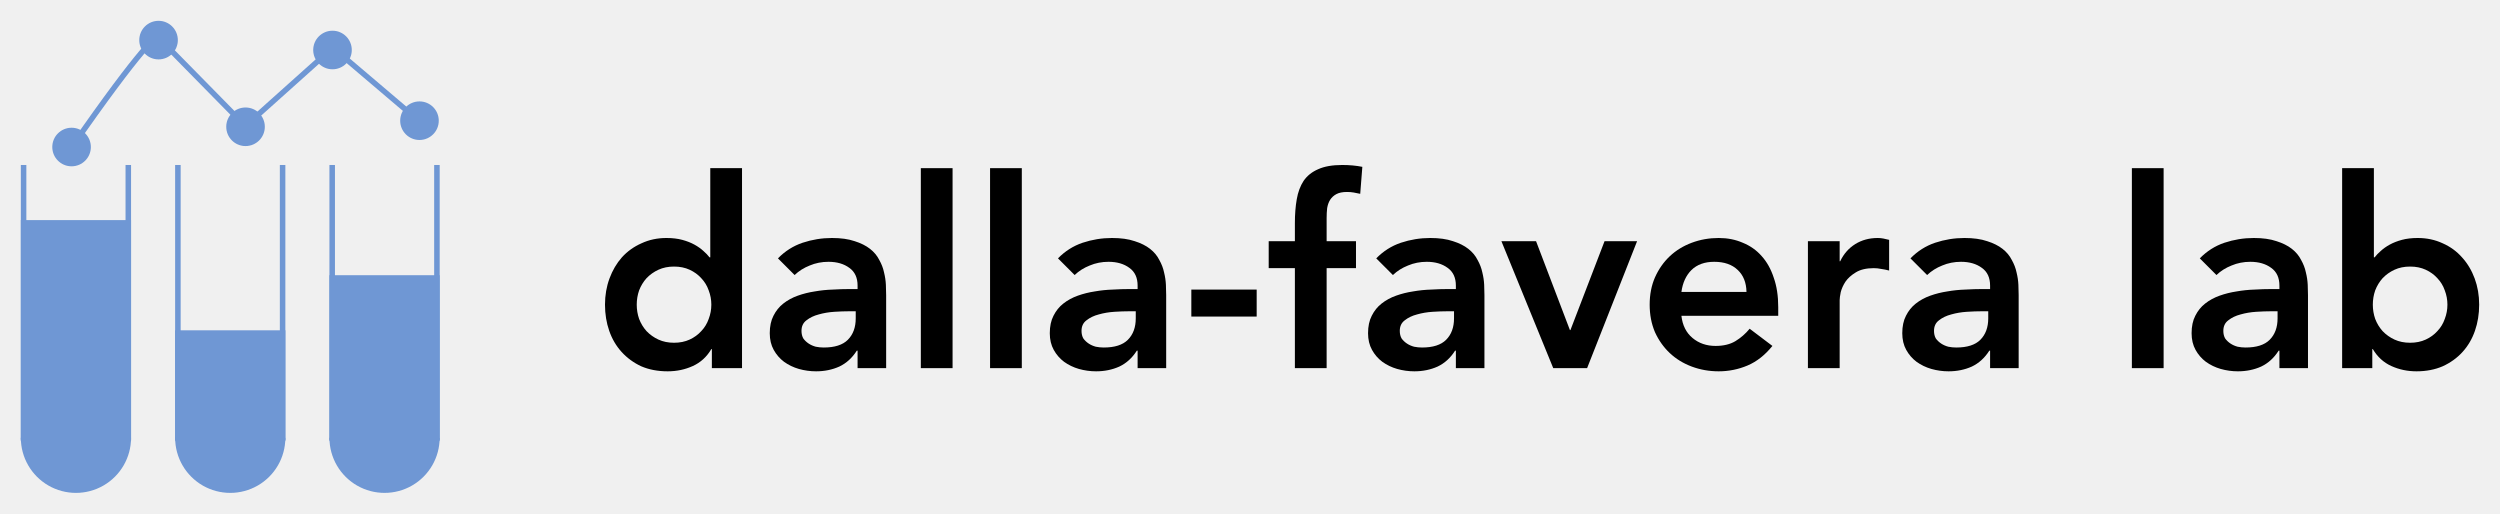
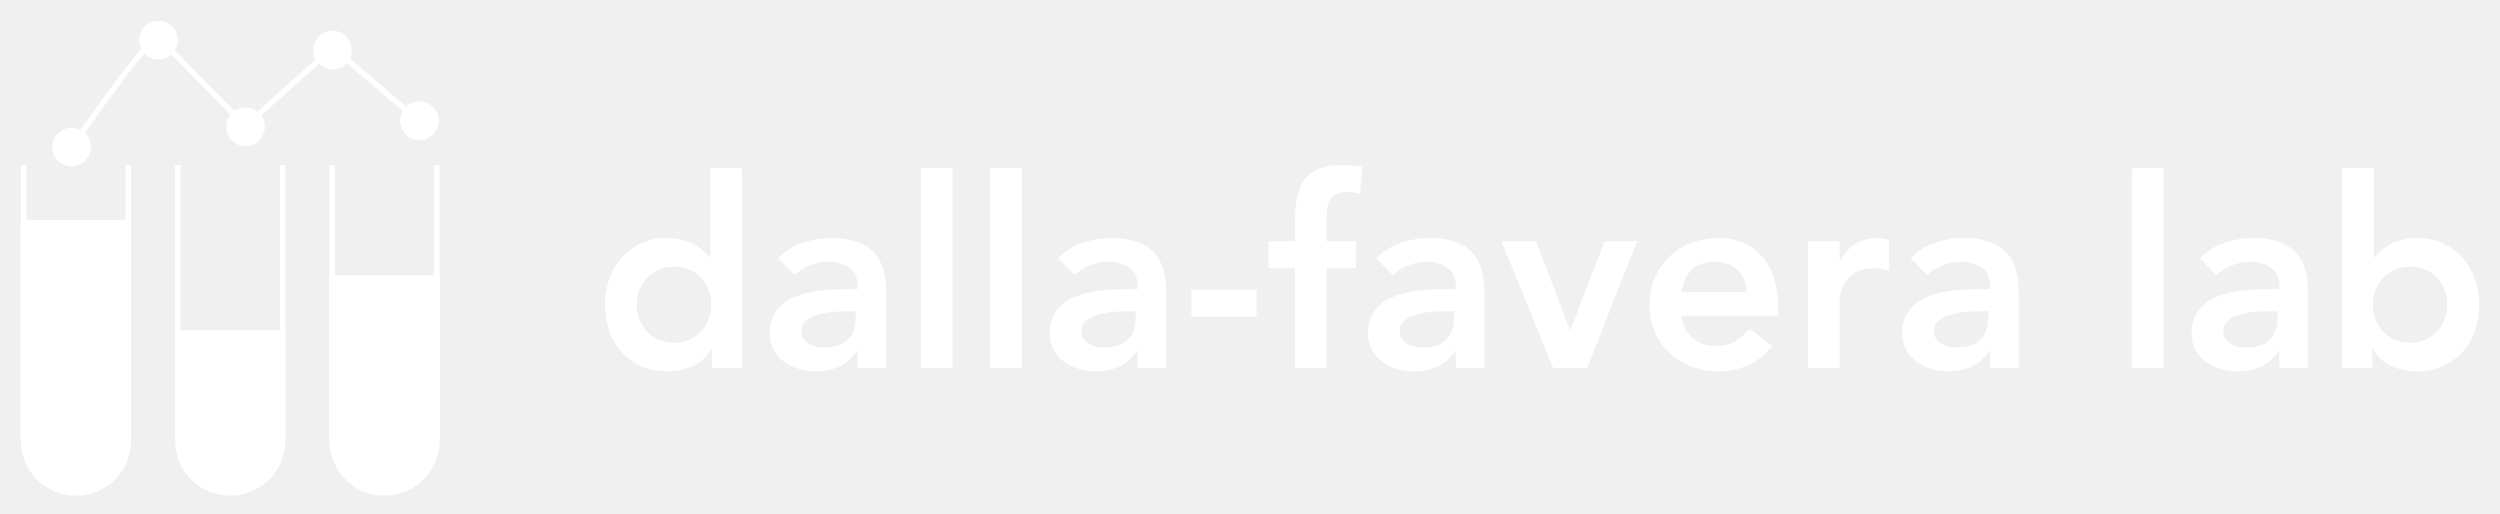
<svg xmlns="http://www.w3.org/2000/svg" id="svg8" version="1.1" viewBox="0 0 120.025 24.664" height="24.664mm" width="120.025mm">
  <defs id="defs2" />
-   <g aria-label="dalla-favera lab" transform="matrix(0.2645833,0,0,0.2645833,8.28205,-58.00437)" style="font-style:normal;font-variant:normal;font-weight:normal;font-stretch:normal;font-size:40px;line-height:125%;font-family:'Libre Baskerville';-inkscape-font-specification:'Libre Baskerville';letter-spacing:0px;word-spacing:0px;fill:#000000;fill-opacity:1;stroke:none;stroke-width:1px;stroke-linecap:butt;stroke-linejoin:miter;stroke-opacity:1" id="flowRoot815">
-     <g id="g5467" transform="matrix(1.2,0,0,1.2,-49.7032,-53.57742)" style="stroke-width:0.833px">
-       <path id="path830" style="font-style:normal;font-variant:normal;font-weight:900;font-stretch:normal;font-family:Avenir;-inkscape-font-specification:'Avenir Heavy';stroke-width:0.833px" d="m 122.977,280.127 h -0.08 q -1.04,1.76 -2.8,2.56 -1.76,0.8 -3.8,0.8 -2.24,0 -4,-0.76 -1.72,-0.8 -2.96,-2.16 -1.24,-1.36 -1.88,-3.2 -0.64,-1.84 -0.64,-3.96 0,-2.12 0.68,-3.96 0.68,-1.84 1.88,-3.2 1.24,-1.36 2.96,-2.12 1.72,-0.8 3.76,-0.8 1.36,0 2.4,0.28 1.04,0.28 1.84,0.72 0.8,0.44 1.36,0.96 0.56,0.48 0.92,0.96 h 0.12 v -13.48 h 4.8 v 30.24 h -4.56 z m -11.36,-6.72 q 0,1.12 0.36,2.16 0.4,1.04 1.12,1.84 0.76,0.8 1.8,1.28 1.04,0.48 2.36,0.48 1.32,0 2.36,-0.48 1.04,-0.48 1.76,-1.28 0.76,-0.8 1.12,-1.84 0.4,-1.04 0.4,-2.16 0,-1.12 -0.4,-2.16 -0.36,-1.04 -1.12,-1.84 -0.72,-0.8 -1.76,-1.28 -1.04,-0.48 -2.36,-0.48 -1.32,0 -2.36,0.48 -1.04,0.48 -1.8,1.28 -0.72,0.8 -1.12,1.84 -0.36,1.04 -0.36,2.16 z" />
-       <path id="path832" style="font-style:normal;font-variant:normal;font-weight:900;font-stretch:normal;font-family:Avenir;-inkscape-font-specification:'Avenir Heavy';stroke-width:0.833px" d="m 145.011,280.367 h -0.12 q -1.04,1.64 -2.64,2.4 -1.6,0.72 -3.52,0.72 -1.32,0 -2.6,-0.36 -1.24,-0.36 -2.24,-1.08 -0.96,-0.72 -1.56,-1.8 -0.6,-1.08 -0.6,-2.52 0,-1.56 0.56,-2.64 0.56,-1.12 1.48,-1.84 0.96,-0.76 2.2,-1.2 1.24,-0.44 2.56,-0.64 1.36,-0.24 2.72,-0.28 1.36,-0.08 2.56,-0.08 h 1.2 v -0.52 q 0,-1.8 -1.24,-2.68 -1.24,-0.92 -3.16,-0.92 -1.52,0 -2.84,0.56 -1.32,0.52 -2.28,1.44 l -2.52,-2.52 q 1.6,-1.64 3.72,-2.36 2.16,-0.72 4.44,-0.72 2.04,0 3.44,0.48 1.4,0.44 2.32,1.16 0.92,0.72 1.4,1.68 0.52,0.92 0.72,1.88 0.24,0.96 0.28,1.88 0.04,0.88 0.04,1.56 v 11.04 h -4.32 z m -0.28,-5.96 h -1 q -1,0 -2.24,0.08 -1.24,0.08 -2.36,0.4 -1.08,0.28 -1.84,0.88 -0.76,0.56 -0.76,1.6 0,0.68 0.28,1.16 0.32,0.44 0.8,0.76 0.48,0.32 1.08,0.48 0.6,0.12 1.2,0.12 2.48,0 3.64,-1.16 1.2,-1.2 1.2,-3.24 z" />
-       <path id="path834" style="font-style:normal;font-variant:normal;font-weight:900;font-stretch:normal;font-family:Avenir;-inkscape-font-specification:'Avenir Heavy';stroke-width:0.833px" d="m 154.575,252.767 h 4.8 v 30.24 h -4.8 z" />
-       <path id="path836" style="font-style:normal;font-variant:normal;font-weight:900;font-stretch:normal;font-family:Avenir;-inkscape-font-specification:'Avenir Heavy';stroke-width:0.833px" d="m 165.044,252.767 h 4.8 v 30.24 h -4.8 z" />
-       <path id="path838" style="font-style:normal;font-variant:normal;font-weight:900;font-stretch:normal;font-family:Avenir;-inkscape-font-specification:'Avenir Heavy';stroke-width:0.833px" d="m 187.355,280.367 h -0.12 q -1.04,1.64 -2.64,2.4 -1.6,0.72 -3.52,0.72 -1.32,0 -2.6,-0.36 -1.24,-0.36 -2.24,-1.08 -0.96,-0.72 -1.56,-1.8 -0.6,-1.08 -0.6,-2.52 0,-1.56 0.56,-2.64 0.56,-1.12 1.48,-1.84 0.96,-0.76 2.2,-1.2 1.24,-0.44 2.56,-0.64 1.36,-0.24 2.72,-0.28 1.36,-0.08 2.56,-0.08 h 1.2 v -0.52 q 0,-1.8 -1.24,-2.68 -1.24,-0.92 -3.16,-0.92 -1.52,0 -2.84,0.56 -1.32,0.52 -2.28,1.44 l -2.52,-2.52 q 1.6,-1.64 3.72,-2.36 2.16,-0.72 4.44,-0.72 2.04,0 3.44,0.48 1.4,0.44 2.32,1.16 0.92,0.72 1.4,1.68 0.52,0.92 0.72,1.88 0.24,0.96 0.28,1.88 0.04,0.88 0.04,1.56 v 11.04 h -4.32 z m -0.28,-5.96 h -1 q -1,0 -2.24,0.08 -1.24,0.08 -2.36,0.4 -1.08,0.28 -1.84,0.88 -0.76,0.56 -0.76,1.6 0,0.68 0.28,1.16 0.32,0.44 0.8,0.76 0.48,0.32 1.08,0.48 0.6,0.12 1.2,0.12 2.48,0 3.64,-1.16 1.2,-1.2 1.2,-3.24 z" />
-       <path id="path840" style="font-style:normal;font-variant:normal;font-weight:900;font-stretch:normal;font-family:Avenir;-inkscape-font-specification:'Avenir Heavy';stroke-width:0.833px" d="m 205.359,275.207 h -9.88 v -4.08 h 9.88 z" />
-       <path id="path842" style="font-style:normal;font-variant:normal;font-weight:900;font-stretch:normal;font-family:Avenir;-inkscape-font-specification:'Avenir Heavy';stroke-width:0.833px" d="m 211.137,267.887 h -3.96 v -4.08 h 3.96 v -2.72 q 0,-2 0.28,-3.6 0.28,-1.64 1.04,-2.8 0.8,-1.16 2.2,-1.76 1.4,-0.64 3.64,-0.64 1.64,0 3.04,0.28 l -0.32,4.08 q -0.52,-0.12 -1,-0.2 -0.48,-0.08 -1,-0.08 -1,0 -1.6,0.32 -0.6,0.32 -0.96,0.88 -0.32,0.52 -0.44,1.24 -0.08,0.72 -0.08,1.52 v 3.48 h 4.44 v 4.08 h -4.44 v 15.12 h -4.8 z" />
-       <path id="path844" style="font-style:normal;font-variant:normal;font-weight:900;font-stretch:normal;font-family:Avenir;-inkscape-font-specification:'Avenir Heavy';stroke-width:0.833px" d="m 235.48,280.367 h -0.12 q -1.04,1.64 -2.64,2.4 -1.6,0.72 -3.52,0.72 -1.32,0 -2.6,-0.36 -1.24,-0.36 -2.24,-1.08 -0.96,-0.72 -1.56,-1.8 -0.6,-1.08 -0.6,-2.52 0,-1.56 0.56,-2.64 0.56,-1.12 1.48,-1.84 0.96,-0.76 2.2,-1.2 1.24,-0.44 2.56,-0.64 1.36,-0.24 2.72,-0.28 1.36,-0.08 2.56,-0.08 h 1.2 v -0.52 q 0,-1.8 -1.24,-2.68 -1.24,-0.92 -3.16,-0.92 -1.52,0 -2.84,0.56 -1.32,0.52 -2.28,1.44 l -2.52,-2.52 q 1.6,-1.64 3.72,-2.36 2.16,-0.72 4.44,-0.72 2.04,0 3.44,0.48 1.4,0.44 2.32,1.16 0.92,0.72 1.4,1.68 0.52,0.92 0.72,1.88 0.24,0.96 0.28,1.88 0.04,0.88 0.04,1.56 v 11.04 h -4.32 z m -0.28,-5.96 h -1 q -1,0 -2.24,0.08 -1.24,0.08 -2.36,0.4 -1.08,0.28 -1.84,0.88 -0.76,0.56 -0.76,1.6 0,0.68 0.28,1.16 0.32,0.44 0.8,0.76 0.48,0.32 1.08,0.48 0.6,0.12 1.2,0.12 2.48,0 3.64,-1.16 1.2,-1.2 1.2,-3.24 z" />
-       <path id="path846" style="font-style:normal;font-variant:normal;font-weight:900;font-stretch:normal;font-family:Avenir;-inkscape-font-specification:'Avenir Heavy';stroke-width:0.833px" d="m 242.364,263.807 h 5.24 l 5.12,13.44 h 0.08 l 5.16,-13.44 h 4.92 l -7.56,19.2 h -5.12 z" />
-       <path id="path848" style="font-style:normal;font-variant:normal;font-weight:900;font-stretch:normal;font-family:Avenir;-inkscape-font-specification:'Avenir Heavy';stroke-width:0.833px" d="m 269.585,275.087 q 0.24,2.16 1.68,3.36 1.44,1.2 3.48,1.2 1.8,0 3,-0.72 1.24,-0.76 2.16,-1.88 l 3.44,2.6 q -1.68,2.08 -3.76,2.96 -2.08,0.88 -4.36,0.88 -2.16,0 -4.08,-0.72 -1.92,-0.72 -3.32,-2.04 -1.4,-1.32 -2.24,-3.16 -0.8,-1.88 -0.8,-4.16 0,-2.28 0.8,-4.12 0.84,-1.88 2.24,-3.2 1.4,-1.32 3.32,-2.04 1.92,-0.72 4.08,-0.72 2,0 3.64,0.72 1.68,0.68 2.84,2 1.2,1.32 1.84,3.28 0.68,1.92 0.68,4.44 v 1.32 z m 9.84,-3.6 q -0.04,-2.12 -1.32,-3.32 -1.28,-1.24 -3.56,-1.24 -2.16,0 -3.44,1.24 -1.24,1.24 -1.52,3.32 z" />
-       <path id="path850" style="font-style:normal;font-variant:normal;font-weight:900;font-stretch:normal;font-family:Avenir;-inkscape-font-specification:'Avenir Heavy';stroke-width:0.833px" d="m 288.714,263.807 h 4.8 v 3.04 h 0.08 q 0.8,-1.68 2.28,-2.6 1.48,-0.92 3.4,-0.92 0.44,0 0.84,0.08 0.44,0.08 0.88,0.2 v 4.64 q -0.6,-0.16 -1.2,-0.24 -0.56,-0.12 -1.12,-0.12 -1.68,0 -2.72,0.64 -1,0.6 -1.56,1.4 -0.52,0.8 -0.72,1.6 -0.16,0.8 -0.16,1.2 v 10.28 h -4.8 z" />
-       <path id="path852" style="font-style:normal;font-variant:normal;font-weight:900;font-stretch:normal;font-family:Avenir;-inkscape-font-specification:'Avenir Heavy';stroke-width:0.833px" d="m 316.261,280.367 h -0.12 q -1.04,1.64 -2.64,2.4 -1.6,0.72 -3.52,0.72 -1.32,0 -2.6,-0.36 -1.24,-0.36 -2.24,-1.08 -0.96,-0.72 -1.56,-1.8 -0.6,-1.08 -0.6,-2.52 0,-1.56 0.56,-2.64 0.56,-1.12 1.48,-1.84 0.96,-0.76 2.2,-1.2 1.24,-0.44 2.56,-0.64 1.36,-0.24 2.72,-0.28 1.36,-0.08 2.56,-0.08 h 1.2 v -0.52 q 0,-1.8 -1.24,-2.68 -1.24,-0.92 -3.16,-0.92 -1.52,0 -2.84,0.56 -1.32,0.52 -2.28,1.44 l -2.52,-2.52 q 1.6,-1.64 3.72,-2.36 2.16,-0.72 4.44,-0.72 2.04,0 3.44,0.48 1.4,0.44 2.32,1.16 0.92,0.72 1.4,1.68 0.52,0.92 0.72,1.88 0.24,0.96 0.28,1.88 0.04,0.88 0.04,1.56 v 11.04 h -4.32 z m -0.28,-5.96 h -1 q -1,0 -2.24,0.08 -1.24,0.08 -2.36,0.4 -1.08,0.28 -1.84,0.88 -0.76,0.56 -0.76,1.6 0,0.68 0.28,1.16 0.32,0.44 0.8,0.76 0.48,0.32 1.08,0.48 0.6,0.12 1.2,0.12 2.48,0 3.64,-1.16 1.2,-1.2 1.2,-3.24 z" />
-       <path id="path854" style="font-style:normal;font-variant:normal;font-weight:900;font-stretch:normal;font-family:Avenir;-inkscape-font-specification:'Avenir Heavy';stroke-width:0.833px" d="m 337.7,252.767 h 4.8 v 30.24 h -4.8 z" />
-       <path id="path856" style="font-style:normal;font-variant:normal;font-weight:900;font-stretch:normal;font-family:Avenir;-inkscape-font-specification:'Avenir Heavy';stroke-width:0.833px" d="m 360.011,280.367 h -0.12 q -1.04,1.64 -2.64,2.4 -1.6,0.72 -3.52,0.72 -1.32,0 -2.6,-0.36 -1.24,-0.36 -2.24,-1.08 -0.96,-0.72 -1.56,-1.8 -0.6,-1.08 -0.6,-2.52 0,-1.56 0.56,-2.64 0.56,-1.12 1.48,-1.84 0.96,-0.76 2.2,-1.2 1.24,-0.44 2.56,-0.64 1.36,-0.24 2.72,-0.28 1.36,-0.08 2.56,-0.08 h 1.2 v -0.52 q 0,-1.8 -1.24,-2.68 -1.24,-0.92 -3.16,-0.92 -1.52,0 -2.84,0.56 -1.32,0.52 -2.28,1.44 l -2.52,-2.52 q 1.6,-1.64 3.72,-2.36 2.16,-0.72 4.44,-0.72 2.04,0 3.44,0.48 1.4,0.44 2.32,1.16 0.92,0.72 1.4,1.68 0.52,0.92 0.72,1.88 0.24,0.96 0.28,1.88 0.04,0.88 0.04,1.56 v 11.04 h -4.32 z m -0.28,-5.96 h -1 q -1,0 -2.24,0.08 -1.24,0.08 -2.36,0.4 -1.08,0.28 -1.84,0.88 -0.76,0.56 -0.76,1.6 0,0.68 0.28,1.16 0.32,0.44 0.8,0.76 0.48,0.32 1.08,0.48 0.6,0.12 1.2,0.12 2.48,0 3.64,-1.16 1.2,-1.2 1.2,-3.24 z" />
-       <path id="path858" style="font-style:normal;font-variant:normal;font-weight:900;font-stretch:normal;font-family:Avenir;-inkscape-font-specification:'Avenir Heavy';stroke-width:0.833px" d="m 369.495,252.767 h 4.8 v 13.48 h 0.12 q 0.36,-0.48 0.92,-0.96 0.56,-0.52 1.36,-0.96 0.8,-0.44 1.84,-0.72 1.04,-0.28 2.4,-0.28 2.04,0 3.76,0.8 1.72,0.76 2.92,2.12 1.24,1.36 1.92,3.2 0.68,1.84 0.68,3.96 0,2.12 -0.64,3.96 -0.64,1.84 -1.88,3.2 -1.24,1.36 -3,2.16 -1.76,0.76 -3.96,0.76 -2.04,0 -3.8,-0.8 -1.76,-0.8 -2.8,-2.56 h -0.08 v 2.88 h -4.56 z m 15.92,20.64 q 0,-1.12 -0.4,-2.16 -0.36,-1.04 -1.12,-1.84 -0.72,-0.8 -1.76,-1.28 -1.04,-0.48 -2.36,-0.48 -1.32,0 -2.36,0.48 -1.04,0.48 -1.8,1.28 -0.72,0.8 -1.12,1.84 -0.36,1.04 -0.36,2.16 0,1.12 0.36,2.16 0.4,1.04 1.12,1.84 0.76,0.8 1.8,1.28 1.04,0.48 2.36,0.48 1.32,0 2.36,-0.48 1.04,-0.48 1.76,-1.28 0.76,-0.8 1.12,-1.84 0.4,-1.04 0.4,-2.16 z" />
+   <g aria-label="dalla-favera lab" transform="matrix(0.2645833,0,0,0.2645833,8.28205,-58.00437)" style="font-style:normal;font-variant:normal;font-weight:normal;font-stretch:normal;font-size:40px;line-height:125%;font-family:'Libre Baskerville';-inkscape-font-specification:'Libre Baskerville';letter-spacing:0px;word-spacing:0px;fill:#ffffff;fill-opacity:1;stroke:none;stroke-width:1px;stroke-linecap:butt;stroke-linejoin:miter;stroke-opacity:1;opacity:1" id="flowRoot815">
+     <g id="g5467" transform="matrix(1.2,0,0,1.2,-49.7032,-53.57742)" style="stroke-width:0.833px;fill:#ffffff">
+       <path id="path830" style="font-style:normal;font-variant:normal;font-weight:900;font-stretch:normal;font-family:Avenir;-inkscape-font-specification:'Avenir Heavy';stroke-width:0.833px;fill:#ffffff" d="m 122.977,280.127 h -0.08 q -1.04,1.76 -2.8,2.56 -1.76,0.8 -3.8,0.8 -2.24,0 -4,-0.76 -1.72,-0.8 -2.96,-2.16 -1.24,-1.36 -1.88,-3.2 -0.64,-1.84 -0.64,-3.96 0,-2.12 0.68,-3.96 0.68,-1.84 1.88,-3.2 1.24,-1.36 2.96,-2.12 1.72,-0.8 3.76,-0.8 1.36,0 2.4,0.28 1.04,0.28 1.84,0.72 0.8,0.44 1.36,0.96 0.56,0.48 0.92,0.96 h 0.12 v -13.48 h 4.8 v 30.24 h -4.56 z m -11.36,-6.72 q 0,1.12 0.36,2.16 0.4,1.04 1.12,1.84 0.76,0.8 1.8,1.28 1.04,0.48 2.36,0.48 1.32,0 2.36,-0.48 1.04,-0.48 1.76,-1.28 0.76,-0.8 1.12,-1.84 0.4,-1.04 0.4,-2.16 0,-1.12 -0.4,-2.16 -0.36,-1.04 -1.12,-1.84 -0.72,-0.8 -1.76,-1.28 -1.04,-0.48 -2.36,-0.48 -1.32,0 -2.36,0.48 -1.04,0.48 -1.8,1.28 -0.72,0.8 -1.12,1.84 -0.36,1.04 -0.36,2.16 z" />
+       <path id="path832" style="font-style:normal;font-variant:normal;font-weight:900;font-stretch:normal;font-family:Avenir;-inkscape-font-specification:'Avenir Heavy';stroke-width:0.833px;fill:#ffffff" d="m 145.011,280.367 h -0.12 q -1.04,1.64 -2.64,2.4 -1.6,0.72 -3.52,0.72 -1.32,0 -2.6,-0.36 -1.24,-0.36 -2.24,-1.08 -0.96,-0.72 -1.56,-1.8 -0.6,-1.08 -0.6,-2.52 0,-1.56 0.56,-2.64 0.56,-1.12 1.48,-1.84 0.96,-0.76 2.2,-1.2 1.24,-0.44 2.56,-0.64 1.36,-0.24 2.72,-0.28 1.36,-0.08 2.56,-0.08 h 1.2 v -0.52 q 0,-1.8 -1.24,-2.68 -1.24,-0.92 -3.16,-0.92 -1.52,0 -2.84,0.56 -1.32,0.52 -2.28,1.44 l -2.52,-2.52 q 1.6,-1.64 3.72,-2.36 2.16,-0.72 4.44,-0.72 2.04,0 3.44,0.48 1.4,0.44 2.32,1.16 0.92,0.72 1.4,1.68 0.52,0.92 0.72,1.88 0.24,0.96 0.28,1.88 0.04,0.88 0.04,1.56 v 11.04 h -4.32 z m -0.28,-5.96 h -1 q -1,0 -2.24,0.08 -1.24,0.08 -2.36,0.4 -1.08,0.28 -1.84,0.88 -0.76,0.56 -0.76,1.6 0,0.68 0.28,1.16 0.32,0.44 0.8,0.76 0.48,0.32 1.08,0.48 0.6,0.12 1.2,0.12 2.48,0 3.64,-1.16 1.2,-1.2 1.2,-3.24 z" />
+       <path id="path834" style="font-style:normal;font-variant:normal;font-weight:900;font-stretch:normal;font-family:Avenir;-inkscape-font-specification:'Avenir Heavy';stroke-width:0.833px;fill:#ffffff" d="m 154.575,252.767 h 4.8 v 30.24 h -4.8 z" />
+       <path id="path836" style="font-style:normal;font-variant:normal;font-weight:900;font-stretch:normal;font-family:Avenir;-inkscape-font-specification:'Avenir Heavy';stroke-width:0.833px;fill:#ffffff" d="m 165.044,252.767 h 4.8 v 30.24 h -4.8 z" />
+       <path id="path838" style="font-style:normal;font-variant:normal;font-weight:900;font-stretch:normal;font-family:Avenir;-inkscape-font-specification:'Avenir Heavy';stroke-width:0.833px;fill:#ffffff" d="m 187.355,280.367 h -0.12 q -1.04,1.64 -2.64,2.4 -1.6,0.72 -3.52,0.72 -1.32,0 -2.6,-0.36 -1.24,-0.36 -2.24,-1.08 -0.96,-0.72 -1.56,-1.8 -0.6,-1.08 -0.6,-2.52 0,-1.56 0.56,-2.64 0.56,-1.12 1.48,-1.84 0.96,-0.76 2.2,-1.2 1.24,-0.44 2.56,-0.64 1.36,-0.24 2.72,-0.28 1.36,-0.08 2.56,-0.08 h 1.2 v -0.52 q 0,-1.8 -1.24,-2.68 -1.24,-0.92 -3.16,-0.92 -1.52,0 -2.84,0.56 -1.32,0.52 -2.28,1.44 l -2.52,-2.52 q 1.6,-1.64 3.72,-2.36 2.16,-0.72 4.44,-0.72 2.04,0 3.44,0.48 1.4,0.44 2.32,1.16 0.92,0.72 1.4,1.68 0.52,0.92 0.72,1.88 0.24,0.96 0.28,1.88 0.04,0.88 0.04,1.56 v 11.04 h -4.32 z m -0.28,-5.96 h -1 q -1,0 -2.24,0.08 -1.24,0.08 -2.36,0.4 -1.08,0.28 -1.84,0.88 -0.76,0.56 -0.76,1.6 0,0.68 0.28,1.16 0.32,0.44 0.8,0.76 0.48,0.32 1.08,0.48 0.6,0.12 1.2,0.12 2.48,0 3.64,-1.16 1.2,-1.2 1.2,-3.24 z" />
+       <path id="path840" style="font-style:normal;font-variant:normal;font-weight:900;font-stretch:normal;font-family:Avenir;-inkscape-font-specification:'Avenir Heavy';stroke-width:0.833px;fill:#ffffff" d="m 205.359,275.207 h -9.88 v -4.08 h 9.88 z" />
+       <path id="path842" style="font-style:normal;font-variant:normal;font-weight:900;font-stretch:normal;font-family:Avenir;-inkscape-font-specification:'Avenir Heavy';stroke-width:0.833px;fill:#ffffff" d="m 211.137,267.887 h -3.96 v -4.08 h 3.96 v -2.72 q 0,-2 0.28,-3.6 0.28,-1.64 1.04,-2.8 0.8,-1.16 2.2,-1.76 1.4,-0.64 3.64,-0.64 1.64,0 3.04,0.28 l -0.32,4.08 q -0.52,-0.12 -1,-0.2 -0.48,-0.08 -1,-0.08 -1,0 -1.6,0.32 -0.6,0.32 -0.96,0.88 -0.32,0.52 -0.44,1.24 -0.08,0.72 -0.08,1.52 v 3.48 h 4.44 v 4.08 h -4.44 v 15.12 h -4.8 z" />
+       <path id="path844" style="font-style:normal;font-variant:normal;font-weight:900;font-stretch:normal;font-family:Avenir;-inkscape-font-specification:'Avenir Heavy';stroke-width:0.833px;fill:#ffffff" d="m 235.48,280.367 h -0.12 q -1.04,1.64 -2.64,2.4 -1.6,0.72 -3.52,0.72 -1.32,0 -2.6,-0.36 -1.24,-0.36 -2.24,-1.08 -0.96,-0.72 -1.56,-1.8 -0.6,-1.08 -0.6,-2.52 0,-1.56 0.56,-2.64 0.56,-1.12 1.48,-1.84 0.96,-0.76 2.2,-1.2 1.24,-0.44 2.56,-0.64 1.36,-0.24 2.72,-0.28 1.36,-0.08 2.56,-0.08 h 1.2 v -0.52 q 0,-1.8 -1.24,-2.68 -1.24,-0.92 -3.16,-0.92 -1.52,0 -2.84,0.56 -1.32,0.52 -2.28,1.44 l -2.52,-2.52 q 1.6,-1.64 3.72,-2.36 2.16,-0.72 4.44,-0.72 2.04,0 3.44,0.48 1.4,0.44 2.32,1.16 0.92,0.72 1.4,1.68 0.52,0.92 0.72,1.88 0.24,0.96 0.28,1.88 0.04,0.88 0.04,1.56 v 11.04 h -4.32 z m -0.28,-5.96 h -1 q -1,0 -2.24,0.08 -1.24,0.08 -2.36,0.4 -1.08,0.28 -1.84,0.88 -0.76,0.56 -0.76,1.6 0,0.68 0.28,1.16 0.32,0.44 0.8,0.76 0.48,0.32 1.08,0.48 0.6,0.12 1.2,0.12 2.48,0 3.64,-1.16 1.2,-1.2 1.2,-3.24 z" />
+       <path id="path846" style="font-style:normal;font-variant:normal;font-weight:900;font-stretch:normal;font-family:Avenir;-inkscape-font-specification:'Avenir Heavy';stroke-width:0.833px;fill:#ffffff" d="m 242.364,263.807 h 5.24 l 5.12,13.44 h 0.08 l 5.16,-13.44 h 4.92 l -7.56,19.2 h -5.12 z" />
+       <path id="path848" style="font-style:normal;font-variant:normal;font-weight:900;font-stretch:normal;font-family:Avenir;-inkscape-font-specification:'Avenir Heavy';stroke-width:0.833px;fill:#ffffff" d="m 269.585,275.087 q 0.24,2.16 1.68,3.36 1.44,1.2 3.48,1.2 1.8,0 3,-0.72 1.24,-0.76 2.16,-1.88 l 3.44,2.6 q -1.68,2.08 -3.76,2.96 -2.08,0.88 -4.36,0.88 -2.16,0 -4.08,-0.72 -1.92,-0.72 -3.32,-2.04 -1.4,-1.32 -2.24,-3.16 -0.8,-1.88 -0.8,-4.16 0,-2.28 0.8,-4.12 0.84,-1.88 2.24,-3.2 1.4,-1.32 3.32,-2.04 1.92,-0.72 4.08,-0.72 2,0 3.64,0.72 1.68,0.68 2.84,2 1.2,1.32 1.84,3.28 0.68,1.92 0.68,4.44 v 1.32 z m 9.84,-3.6 q -0.04,-2.12 -1.32,-3.32 -1.28,-1.24 -3.56,-1.24 -2.16,0 -3.44,1.24 -1.24,1.24 -1.52,3.32 z" />
+       <path id="path850" style="font-style:normal;font-variant:normal;font-weight:900;font-stretch:normal;font-family:Avenir;-inkscape-font-specification:'Avenir Heavy';stroke-width:0.833px;fill:#ffffff" d="m 288.714,263.807 h 4.8 v 3.04 h 0.08 q 0.8,-1.68 2.28,-2.6 1.48,-0.92 3.4,-0.92 0.44,0 0.84,0.08 0.44,0.08 0.88,0.2 v 4.64 q -0.6,-0.16 -1.2,-0.24 -0.56,-0.12 -1.12,-0.12 -1.68,0 -2.72,0.64 -1,0.6 -1.56,1.4 -0.52,0.8 -0.72,1.6 -0.16,0.8 -0.16,1.2 v 10.28 h -4.8 z" />
+       <path id="path852" style="font-style:normal;font-variant:normal;font-weight:900;font-stretch:normal;font-family:Avenir;-inkscape-font-specification:'Avenir Heavy';stroke-width:0.833px;fill:#ffffff" d="m 316.261,280.367 h -0.12 q -1.04,1.64 -2.64,2.4 -1.6,0.72 -3.52,0.72 -1.32,0 -2.6,-0.36 -1.24,-0.36 -2.24,-1.08 -0.96,-0.72 -1.56,-1.8 -0.6,-1.08 -0.6,-2.52 0,-1.56 0.56,-2.64 0.56,-1.12 1.48,-1.84 0.96,-0.76 2.2,-1.2 1.24,-0.44 2.56,-0.64 1.36,-0.24 2.72,-0.28 1.36,-0.08 2.56,-0.08 h 1.2 v -0.52 q 0,-1.8 -1.24,-2.68 -1.24,-0.92 -3.16,-0.92 -1.52,0 -2.84,0.56 -1.32,0.52 -2.28,1.44 l -2.52,-2.52 q 1.6,-1.64 3.72,-2.36 2.16,-0.72 4.44,-0.72 2.04,0 3.44,0.48 1.4,0.44 2.32,1.16 0.92,0.72 1.4,1.68 0.52,0.92 0.72,1.88 0.24,0.96 0.28,1.88 0.04,0.88 0.04,1.56 v 11.04 h -4.32 z m -0.28,-5.96 h -1 q -1,0 -2.24,0.08 -1.24,0.08 -2.36,0.4 -1.08,0.28 -1.84,0.88 -0.76,0.56 -0.76,1.6 0,0.68 0.28,1.16 0.32,0.44 0.8,0.76 0.48,0.32 1.08,0.48 0.6,0.12 1.2,0.12 2.48,0 3.64,-1.16 1.2,-1.2 1.2,-3.24 z" />
+       <path id="path854" style="font-style:normal;font-variant:normal;font-weight:900;font-stretch:normal;font-family:Avenir;-inkscape-font-specification:'Avenir Heavy';stroke-width:0.833px;fill:#ffffff" d="m 337.7,252.767 h 4.8 v 30.24 h -4.8 z" />
+       <path id="path856" style="font-style:normal;font-variant:normal;font-weight:900;font-stretch:normal;font-family:Avenir;-inkscape-font-specification:'Avenir Heavy';stroke-width:0.833px;fill:#ffffff" d="m 360.011,280.367 h -0.12 q -1.04,1.64 -2.64,2.4 -1.6,0.72 -3.52,0.72 -1.32,0 -2.6,-0.36 -1.24,-0.36 -2.24,-1.08 -0.96,-0.72 -1.56,-1.8 -0.6,-1.08 -0.6,-2.52 0,-1.56 0.56,-2.64 0.56,-1.12 1.48,-1.84 0.96,-0.76 2.2,-1.2 1.24,-0.44 2.56,-0.64 1.36,-0.24 2.72,-0.28 1.36,-0.08 2.56,-0.08 h 1.2 v -0.52 q 0,-1.8 -1.24,-2.68 -1.24,-0.92 -3.16,-0.92 -1.52,0 -2.84,0.56 -1.32,0.52 -2.28,1.44 l -2.52,-2.52 q 1.6,-1.64 3.72,-2.36 2.16,-0.72 4.44,-0.72 2.04,0 3.44,0.48 1.4,0.44 2.32,1.16 0.92,0.72 1.4,1.68 0.52,0.92 0.72,1.88 0.24,0.96 0.28,1.88 0.04,0.88 0.04,1.56 v 11.04 h -4.32 z m -0.28,-5.96 h -1 q -1,0 -2.24,0.08 -1.24,0.08 -2.36,0.4 -1.08,0.28 -1.84,0.88 -0.76,0.56 -0.76,1.6 0,0.68 0.28,1.16 0.32,0.44 0.8,0.76 0.48,0.32 1.08,0.48 0.6,0.12 1.2,0.12 2.48,0 3.64,-1.16 1.2,-1.2 1.2,-3.24 z" />
+       <path id="path858" style="font-style:normal;font-variant:normal;font-weight:900;font-stretch:normal;font-family:Avenir;-inkscape-font-specification:'Avenir Heavy';stroke-width:0.833px;fill:#ffffff" d="m 369.495,252.767 h 4.8 v 13.48 h 0.12 q 0.36,-0.48 0.92,-0.96 0.56,-0.52 1.36,-0.96 0.8,-0.44 1.84,-0.72 1.04,-0.28 2.4,-0.28 2.04,0 3.76,0.8 1.72,0.76 2.92,2.12 1.24,1.36 1.92,3.2 0.68,1.84 0.68,3.96 0,2.12 -0.64,3.96 -0.64,1.84 -1.88,3.2 -1.24,1.36 -3,2.16 -1.76,0.76 -3.96,0.76 -2.04,0 -3.8,-0.8 -1.76,-0.8 -2.8,-2.56 h -0.08 v 2.88 h -4.56 z m 15.92,20.64 q 0,-1.12 -0.4,-2.16 -0.36,-1.04 -1.12,-1.84 -0.72,-0.8 -1.76,-1.28 -1.04,-0.48 -2.36,-0.48 -1.32,0 -2.36,0.48 -1.04,0.48 -1.8,1.28 -0.72,0.8 -1.12,1.84 -0.36,1.04 -0.36,2.16 0,1.12 0.36,2.16 0.4,1.04 1.12,1.84 0.76,0.8 1.8,1.28 1.04,0.48 2.36,0.48 1.32,0 2.36,-0.48 1.04,-0.48 1.76,-1.28 0.76,-0.8 1.12,-1.84 0.4,-1.04 0.4,-2.16 z" />
    </g>
  </g>
-   <g id="g5434" transform="translate(-0.2268338,5.595132)" style="opacity:0.7">
-     <path d="m 6.519,15.423 a 2.646,2.646 0 0 1 -1.323,2.291 2.646,2.646 0 0 1 -2.646,-10e-7 2.646,2.646 0 0 1 -1.323,-2.291" id="path4554" style="opacity:1;fill:#3771c8;fill-opacity:1;stroke:none;stroke-width:0.176;stroke-linecap:round;stroke-linejoin:round;stroke-miterlimit:4;stroke-dasharray:none;stroke-opacity:0.004;paint-order:stroke markers fill" />
-     <rect y="4.972" x="1.227" height="10.583" width="5.292" id="rect4556-5" style="opacity:1;fill:#3771c8;fill-opacity:1;stroke:none;stroke-width:0.176;stroke-linecap:round;stroke-linejoin:round;stroke-miterlimit:4;stroke-dasharray:none;stroke-opacity:0.004;paint-order:stroke markers fill" />
-     <rect y="2.326" x="1.227" height="13.229" width="0.265" id="rect4556-5-6" style="opacity:1;fill:#3771c8;fill-opacity:1;stroke:none;stroke-width:0.176;stroke-linecap:round;stroke-linejoin:round;stroke-miterlimit:4;stroke-dasharray:none;stroke-opacity:0.004;paint-order:stroke markers fill" />
-     <rect y="2.326" x="6.254" height="13.229" width="0.265" id="rect4556-5-6-5" style="opacity:1;fill:#3771c8;fill-opacity:1;stroke:none;stroke-width:0.176;stroke-linecap:round;stroke-linejoin:round;stroke-miterlimit:4;stroke-dasharray:none;stroke-opacity:0.004;paint-order:stroke markers fill" />
-   </g>
-   <g id="g5428" transform="translate(-0.2268338,5.595132)" style="opacity:0.7">
-     <path d="m 13.927,15.423 a 2.646,2.646 0 0 1 -1.323,2.291 2.646,2.646 0 0 1 -2.646,-10e-7 2.646,2.646 0 0 1 -1.323,-2.291" id="path4554-0" style="opacity:1;fill:#3771c8;fill-opacity:1;stroke:none;stroke-width:0.176;stroke-linecap:round;stroke-linejoin:round;stroke-miterlimit:4;stroke-dasharray:none;stroke-opacity:0.004;paint-order:stroke markers fill" />
-     <rect y="10.263" x="8.635" height="5.292" width="5.292" id="rect4556-5-2" style="opacity:1;fill:#3771c8;fill-opacity:1;stroke:none;stroke-width:0.176;stroke-linecap:round;stroke-linejoin:round;stroke-miterlimit:4;stroke-dasharray:none;stroke-opacity:0.004;paint-order:stroke markers fill" />
-     <rect y="2.326" x="8.635" height="13.229" width="0.265" id="rect4556-5-6-1" style="opacity:1;fill:#3771c8;fill-opacity:1;stroke:none;stroke-width:0.176;stroke-linecap:round;stroke-linejoin:round;stroke-miterlimit:4;stroke-dasharray:none;stroke-opacity:0.004;paint-order:stroke markers fill" />
-     <rect y="2.326" x="13.662" height="13.229" width="0.265" id="rect4556-5-6-5-4" style="opacity:1;fill:#3771c8;fill-opacity:1;stroke:none;stroke-width:0.176;stroke-linecap:round;stroke-linejoin:round;stroke-miterlimit:4;stroke-dasharray:none;stroke-opacity:0.004;paint-order:stroke markers fill" />
-   </g>
-   <g id="g5422" transform="translate(-0.2268338,5.595132)" style="opacity:0.7">
-     <path d="m 21.335,15.423 a 2.646,2.646 0 0 1 -1.323,2.291 2.646,2.646 0 0 1 -2.646,-10e-7 2.646,2.646 0 0 1 -1.323,-2.291" id="path4554-0-0" style="opacity:1;fill:#3771c8;fill-opacity:1;stroke:none;stroke-width:0.176;stroke-linecap:round;stroke-linejoin:round;stroke-miterlimit:4;stroke-dasharray:none;stroke-opacity:0.004;paint-order:stroke markers fill" />
-     <rect y="7.618" x="16.043" height="7.938" width="5.292" id="rect4556-5-2-7" style="opacity:1;fill:#3771c8;fill-opacity:1;stroke:none;stroke-width:0.176;stroke-linecap:round;stroke-linejoin:round;stroke-miterlimit:4;stroke-dasharray:none;stroke-opacity:0.004;paint-order:stroke markers fill" />
-     <rect y="2.326" x="16.043" height="13.229" width="0.265" id="rect4556-5-6-1-9" style="opacity:1;fill:#3771c8;fill-opacity:1;stroke:none;stroke-width:0.176;stroke-linecap:round;stroke-linejoin:round;stroke-miterlimit:4;stroke-dasharray:none;stroke-opacity:0.004;paint-order:stroke markers fill" />
-     <rect y="2.326" x="21.071" height="13.229" width="0.265" id="rect4556-5-6-5-4-6" style="opacity:1;fill:#3771c8;fill-opacity:1;stroke:none;stroke-width:0.176;stroke-linecap:round;stroke-linejoin:round;stroke-miterlimit:4;stroke-dasharray:none;stroke-opacity:0.004;paint-order:stroke markers fill" />
-   </g>
-   <g id="g5442" transform="translate(-0.2268338,7.182632)" style="opacity:0.7">
-     <circle r="0.926" cy="-0.124" cx="3.663" id="path5364" style="opacity:1;fill:#3771c8;fill-opacity:1;stroke:none;stroke-width:0.176;stroke-linecap:round;stroke-linejoin:round;stroke-miterlimit:4;stroke-dasharray:none;stroke-opacity:0.004;paint-order:stroke markers fill" />
-     <circle r="0.926" cy="-5.257" cx="7.839" id="path5364-5" style="opacity:1;fill:#3771c8;fill-opacity:1;stroke:none;stroke-width:0.176;stroke-linecap:round;stroke-linejoin:round;stroke-miterlimit:4;stroke-dasharray:none;stroke-opacity:0.004;paint-order:stroke markers fill" />
-     <circle r="0.926" cy="-1.096" cx="12.015" id="path5364-2" style="opacity:1;fill:#3771c8;fill-opacity:1;stroke:none;stroke-width:0.176;stroke-linecap:round;stroke-linejoin:round;stroke-miterlimit:4;stroke-dasharray:none;stroke-opacity:0.004;paint-order:stroke markers fill" />
-     <circle r="0.926" cy="-4.782" cx="16.19" id="path5364-1" style="opacity:1;fill:#3771c8;fill-opacity:1;stroke:none;stroke-width:0.176;stroke-linecap:round;stroke-linejoin:round;stroke-miterlimit:4;stroke-dasharray:none;stroke-opacity:0.004;paint-order:stroke markers fill" />
-     <circle r="0.926" cy="-1.388" cx="20.366" id="path5364-7" style="opacity:1;fill:#3771c8;fill-opacity:1;stroke:none;stroke-width:0.176;stroke-linecap:round;stroke-linejoin:round;stroke-miterlimit:4;stroke-dasharray:none;stroke-opacity:0.004;paint-order:stroke markers fill" />
-     <path id="path5416" d="M 3.613,-0.037 C 7.154,-5.147 7.774,-5.439 7.774,-5.439 l 4.234,4.307 4.197,-3.759 4.124,3.504" style="fill:none;fill-rule:evenodd;stroke:#3771c8;stroke-width:0.265px;stroke-linecap:butt;stroke-linejoin:miter;stroke-opacity:1" />
-   </g>
+   <path style="opacity:1;fill:#ffffff;fill-opacity:1;stroke:none;stroke-width:0.667;stroke-linecap:round;stroke-linejoin:round;stroke-miterlimit:4;stroke-dasharray:none;stroke-opacity:0.004;paint-order:stroke markers fill" d="M 3.779 39.938 L 3.779 79.938 A 10 10 0 0 0 8.779 88.598 A 10 10 0 0 0 18.779 88.598 A 10 10 0 0 0 23.779 79.938 L 23.779 39.938 L 3.779 39.938 z " transform="scale(0.2645833)" id="path4554" />
+   <rect style="opacity:1;fill:#ffffff;fill-opacity:1;stroke:none;stroke-width:0.176;stroke-linecap:round;stroke-linejoin:round;stroke-miterlimit:4;stroke-dasharray:none;stroke-opacity:0.004;paint-order:stroke markers fill" id="rect4556-5-6" width="0.265" height="13.229" x="1" y="7.921" />
+   <rect style="opacity:1;fill:#ffffff;fill-opacity:1;stroke:none;stroke-width:0.176;stroke-linecap:round;stroke-linejoin:round;stroke-miterlimit:4;stroke-dasharray:none;stroke-opacity:0.004;paint-order:stroke markers fill" id="rect4556-5-6-5" width="0.265" height="13.229" x="6.027" y="7.921" />
+   <path style="opacity:1;fill:#ffffff;fill-opacity:1;stroke:none;stroke-width:0.176;stroke-linecap:round;stroke-linejoin:round;stroke-miterlimit:4;stroke-dasharray:none;stroke-opacity:0.004;paint-order:stroke markers fill" d="m 8.408,15.858 v 5.292 a 2.646,2.646 0 0 0 1.323,2.291 2.646,2.646 0 0 0 2.646,0 2.646,2.646 0 0 0 1.323,-2.291 v -5.292 z" id="path4554-0" />
+   <rect style="opacity:1;fill:#ffffff;fill-opacity:1;stroke:none;stroke-width:0.176;stroke-linecap:round;stroke-linejoin:round;stroke-miterlimit:4;stroke-dasharray:none;stroke-opacity:0.004;paint-order:stroke markers fill" id="rect4556-5-6-1" width="0.265" height="13.229" x="8.408" y="7.921" />
+   <rect style="opacity:1;fill:#ffffff;fill-opacity:1;stroke:none;stroke-width:0.176;stroke-linecap:round;stroke-linejoin:round;stroke-miterlimit:4;stroke-dasharray:none;stroke-opacity:0.004;paint-order:stroke markers fill" id="rect4556-5-6-5-4" width="0.265" height="13.229" x="13.435" y="7.921" />
+   <path style="opacity:1;fill:#ffffff;fill-opacity:1;stroke:none;stroke-width:0.176;stroke-linecap:round;stroke-linejoin:round;stroke-miterlimit:4;stroke-dasharray:none;stroke-opacity:0.004;paint-order:stroke markers fill" d="m 15.817,13.213 v 7.937 a 2.646,2.646 0 0 0 1.323,2.291 2.646,2.646 0 0 0 2.646,0 2.646,2.646 0 0 0 1.323,-2.291 V 13.213 Z" id="path4554-0-0" />
+   <rect style="opacity:1;fill:#ffffff;fill-opacity:1;stroke:none;stroke-width:0.176;stroke-linecap:round;stroke-linejoin:round;stroke-miterlimit:4;stroke-dasharray:none;stroke-opacity:0.004;paint-order:stroke markers fill" id="rect4556-5-6-1-9" width="0.265" height="13.229" x="15.817" y="7.921" />
+   <rect style="opacity:1;fill:#ffffff;fill-opacity:1;stroke:none;stroke-width:0.176;stroke-linecap:round;stroke-linejoin:round;stroke-miterlimit:4;stroke-dasharray:none;stroke-opacity:0.004;paint-order:stroke markers fill" id="rect4556-5-6-5-4-6" width="0.265" height="13.229" x="20.844" y="7.921" />
+   <circle style="opacity:1;fill:#ffffff;fill-opacity:1;stroke:#ffffff;stroke-width:0.176;stroke-linecap:round;stroke-linejoin:round;stroke-miterlimit:4;stroke-dasharray:none;stroke-opacity:0.004;paint-order:stroke markers fill" id="path5364" cx="3.437" cy="7.059" r="0.926" />
+   <circle style="opacity:1;fill:#ffffff;fill-opacity:1;stroke:#ffffff;stroke-width:0.176;stroke-linecap:round;stroke-linejoin:round;stroke-miterlimit:4;stroke-dasharray:none;stroke-opacity:0.004;paint-order:stroke markers fill" id="path5364-5" cx="7.612" cy="1.926" r="0.926" />
+   <circle style="opacity:1;fill:#ffffff;fill-opacity:1;stroke:#ffffff;stroke-width:0.176;stroke-linecap:round;stroke-linejoin:round;stroke-miterlimit:4;stroke-dasharray:none;stroke-opacity:0.004;paint-order:stroke markers fill" id="path5364-2" cx="11.788" cy="6.087" r="0.926" />
+   <circle style="opacity:1;fill:#ffffff;fill-opacity:1;stroke:#ffffff;stroke-width:0.176;stroke-linecap:round;stroke-linejoin:round;stroke-miterlimit:4;stroke-dasharray:none;stroke-opacity:0.004;paint-order:stroke markers fill" id="path5364-1" cx="15.963" cy="2.401" r="0.926" />
+   <circle style="opacity:1;fill:#ffffff;fill-opacity:1;stroke:#ffffff;stroke-width:0.176;stroke-linecap:round;stroke-linejoin:round;stroke-miterlimit:4;stroke-dasharray:none;stroke-opacity:0.004;paint-order:stroke markers fill" id="path5364-7" cx="20.139" cy="5.795" r="0.926" />
+   <path style="fill:none;fill-rule:evenodd;stroke:#ffffff;stroke-width:0.265px;stroke-linecap:butt;stroke-linejoin:miter;stroke-opacity:1;opacity:1" d="M 3.386,7.145 C 6.927,2.036 7.547,1.744 7.547,1.744 l 4.234,4.307 4.197,-3.759 4.124,3.504" id="path5416" />
</svg>
